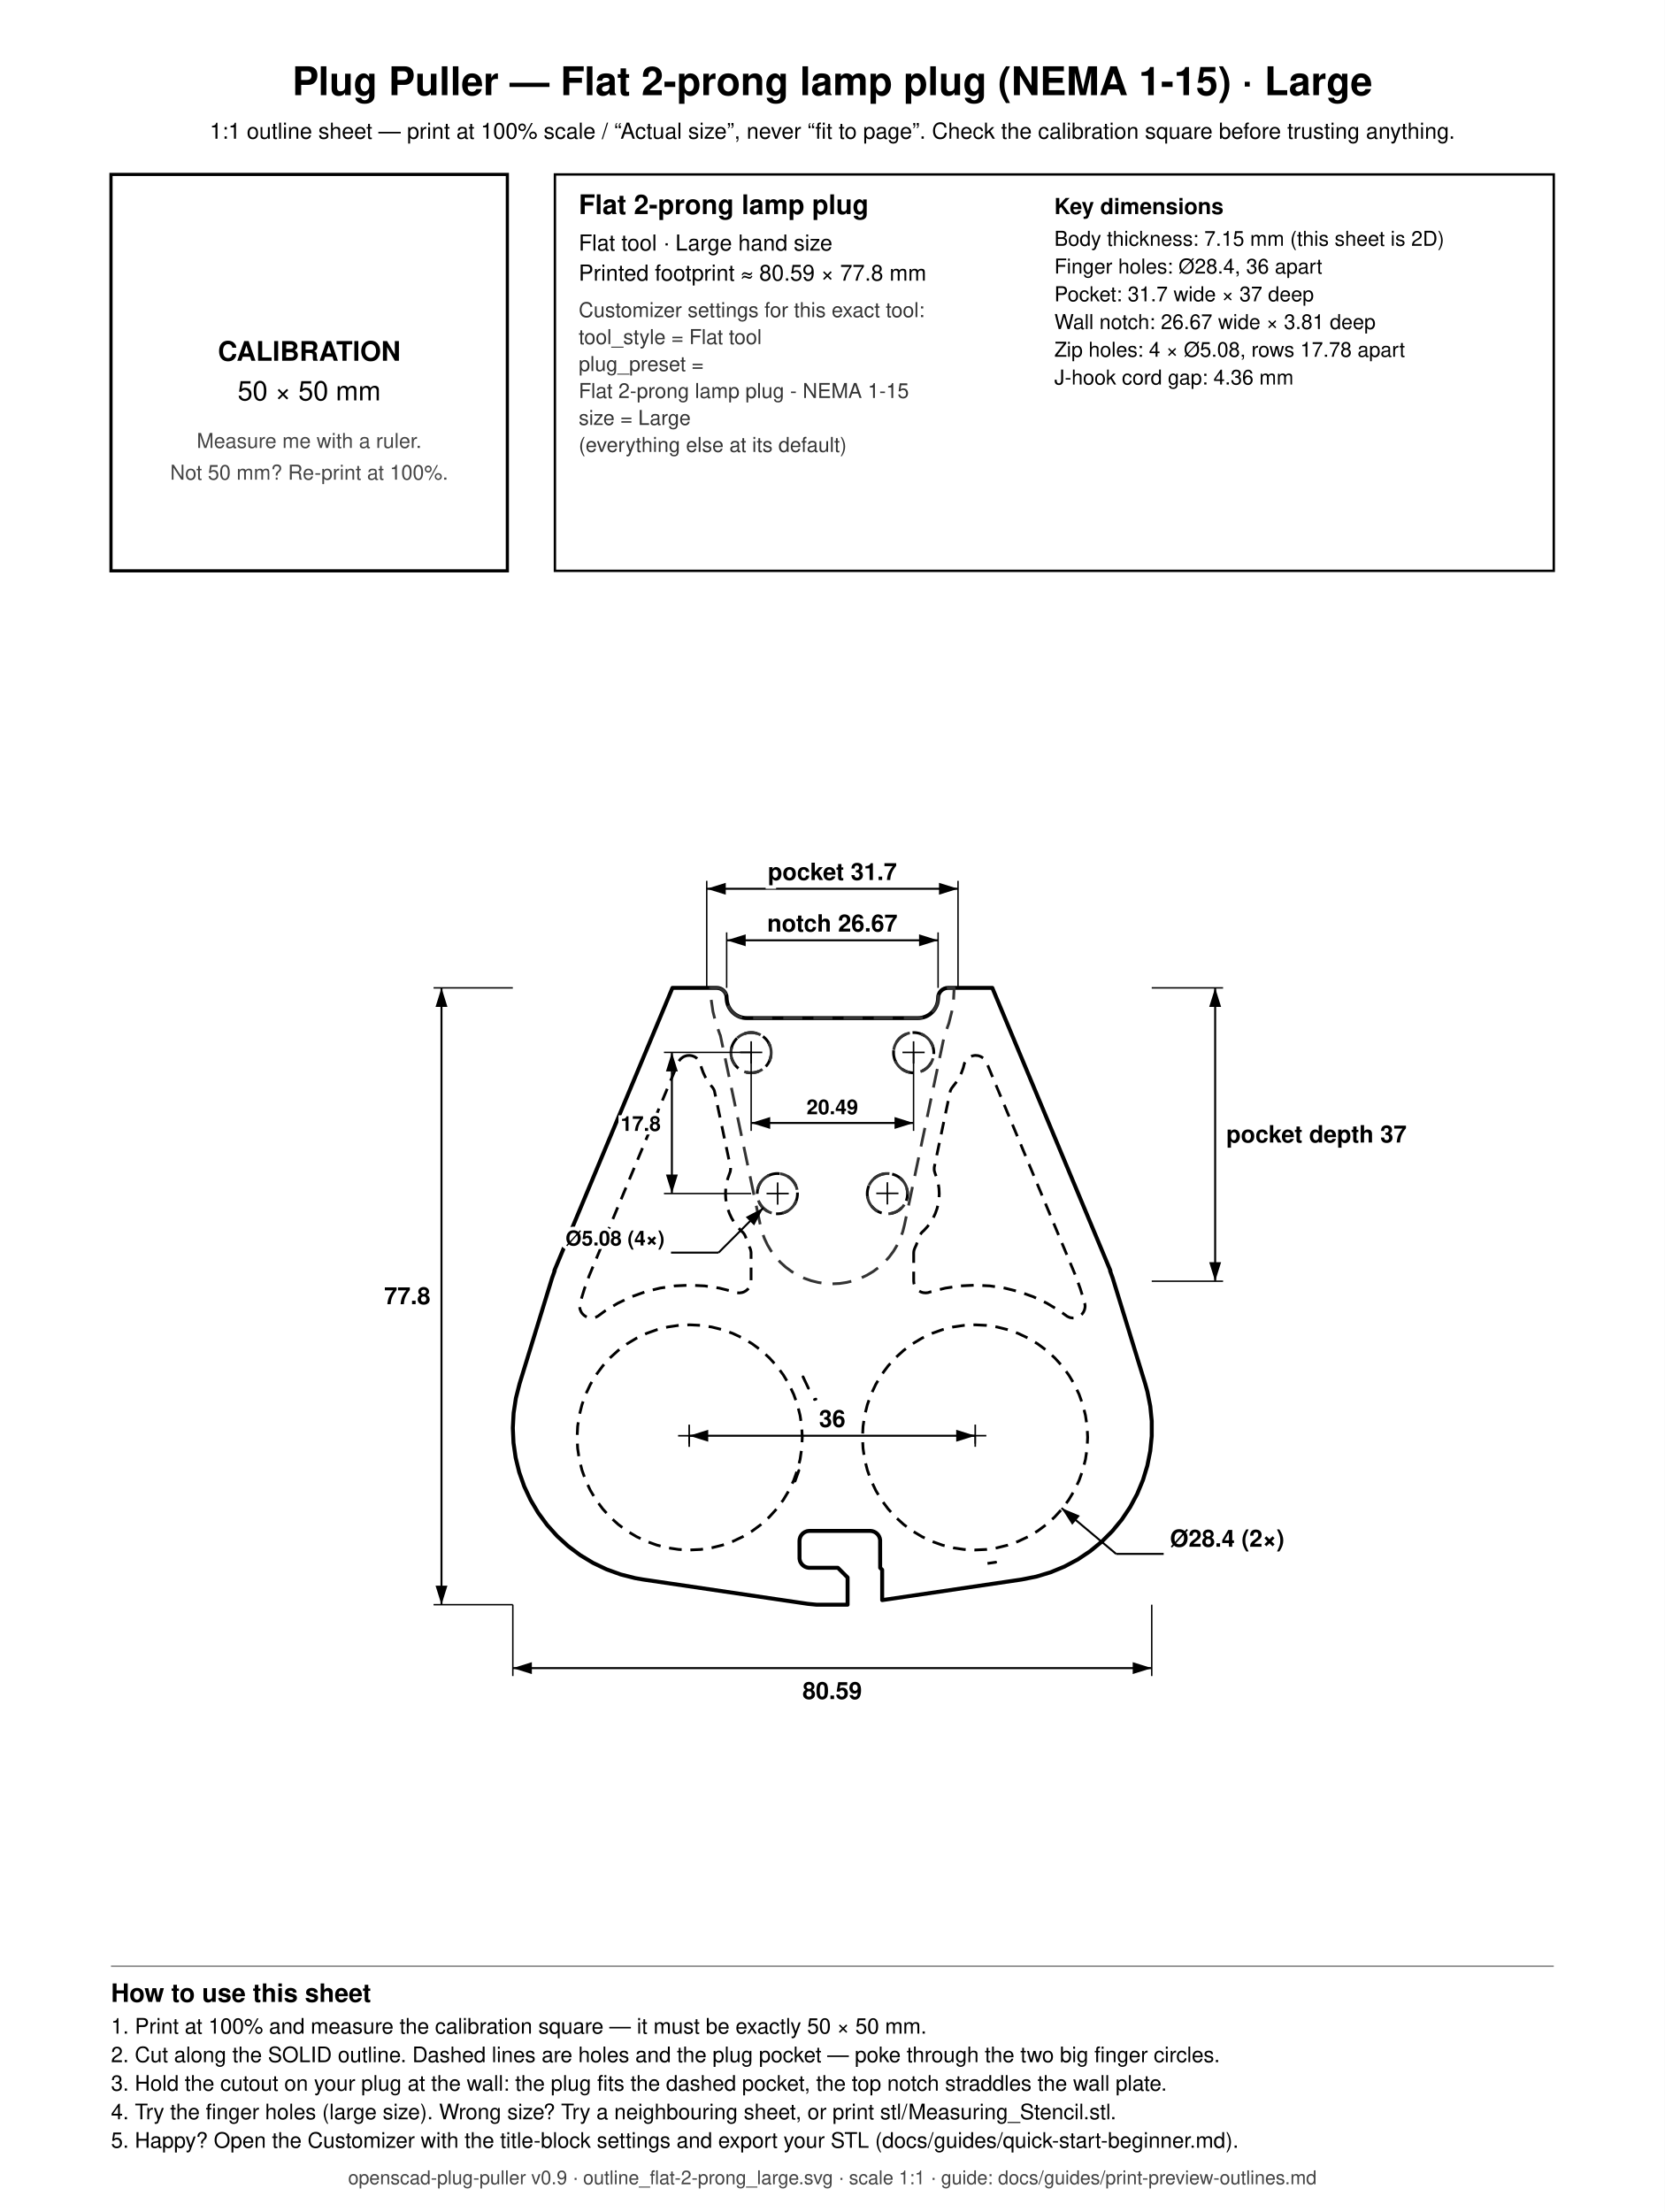
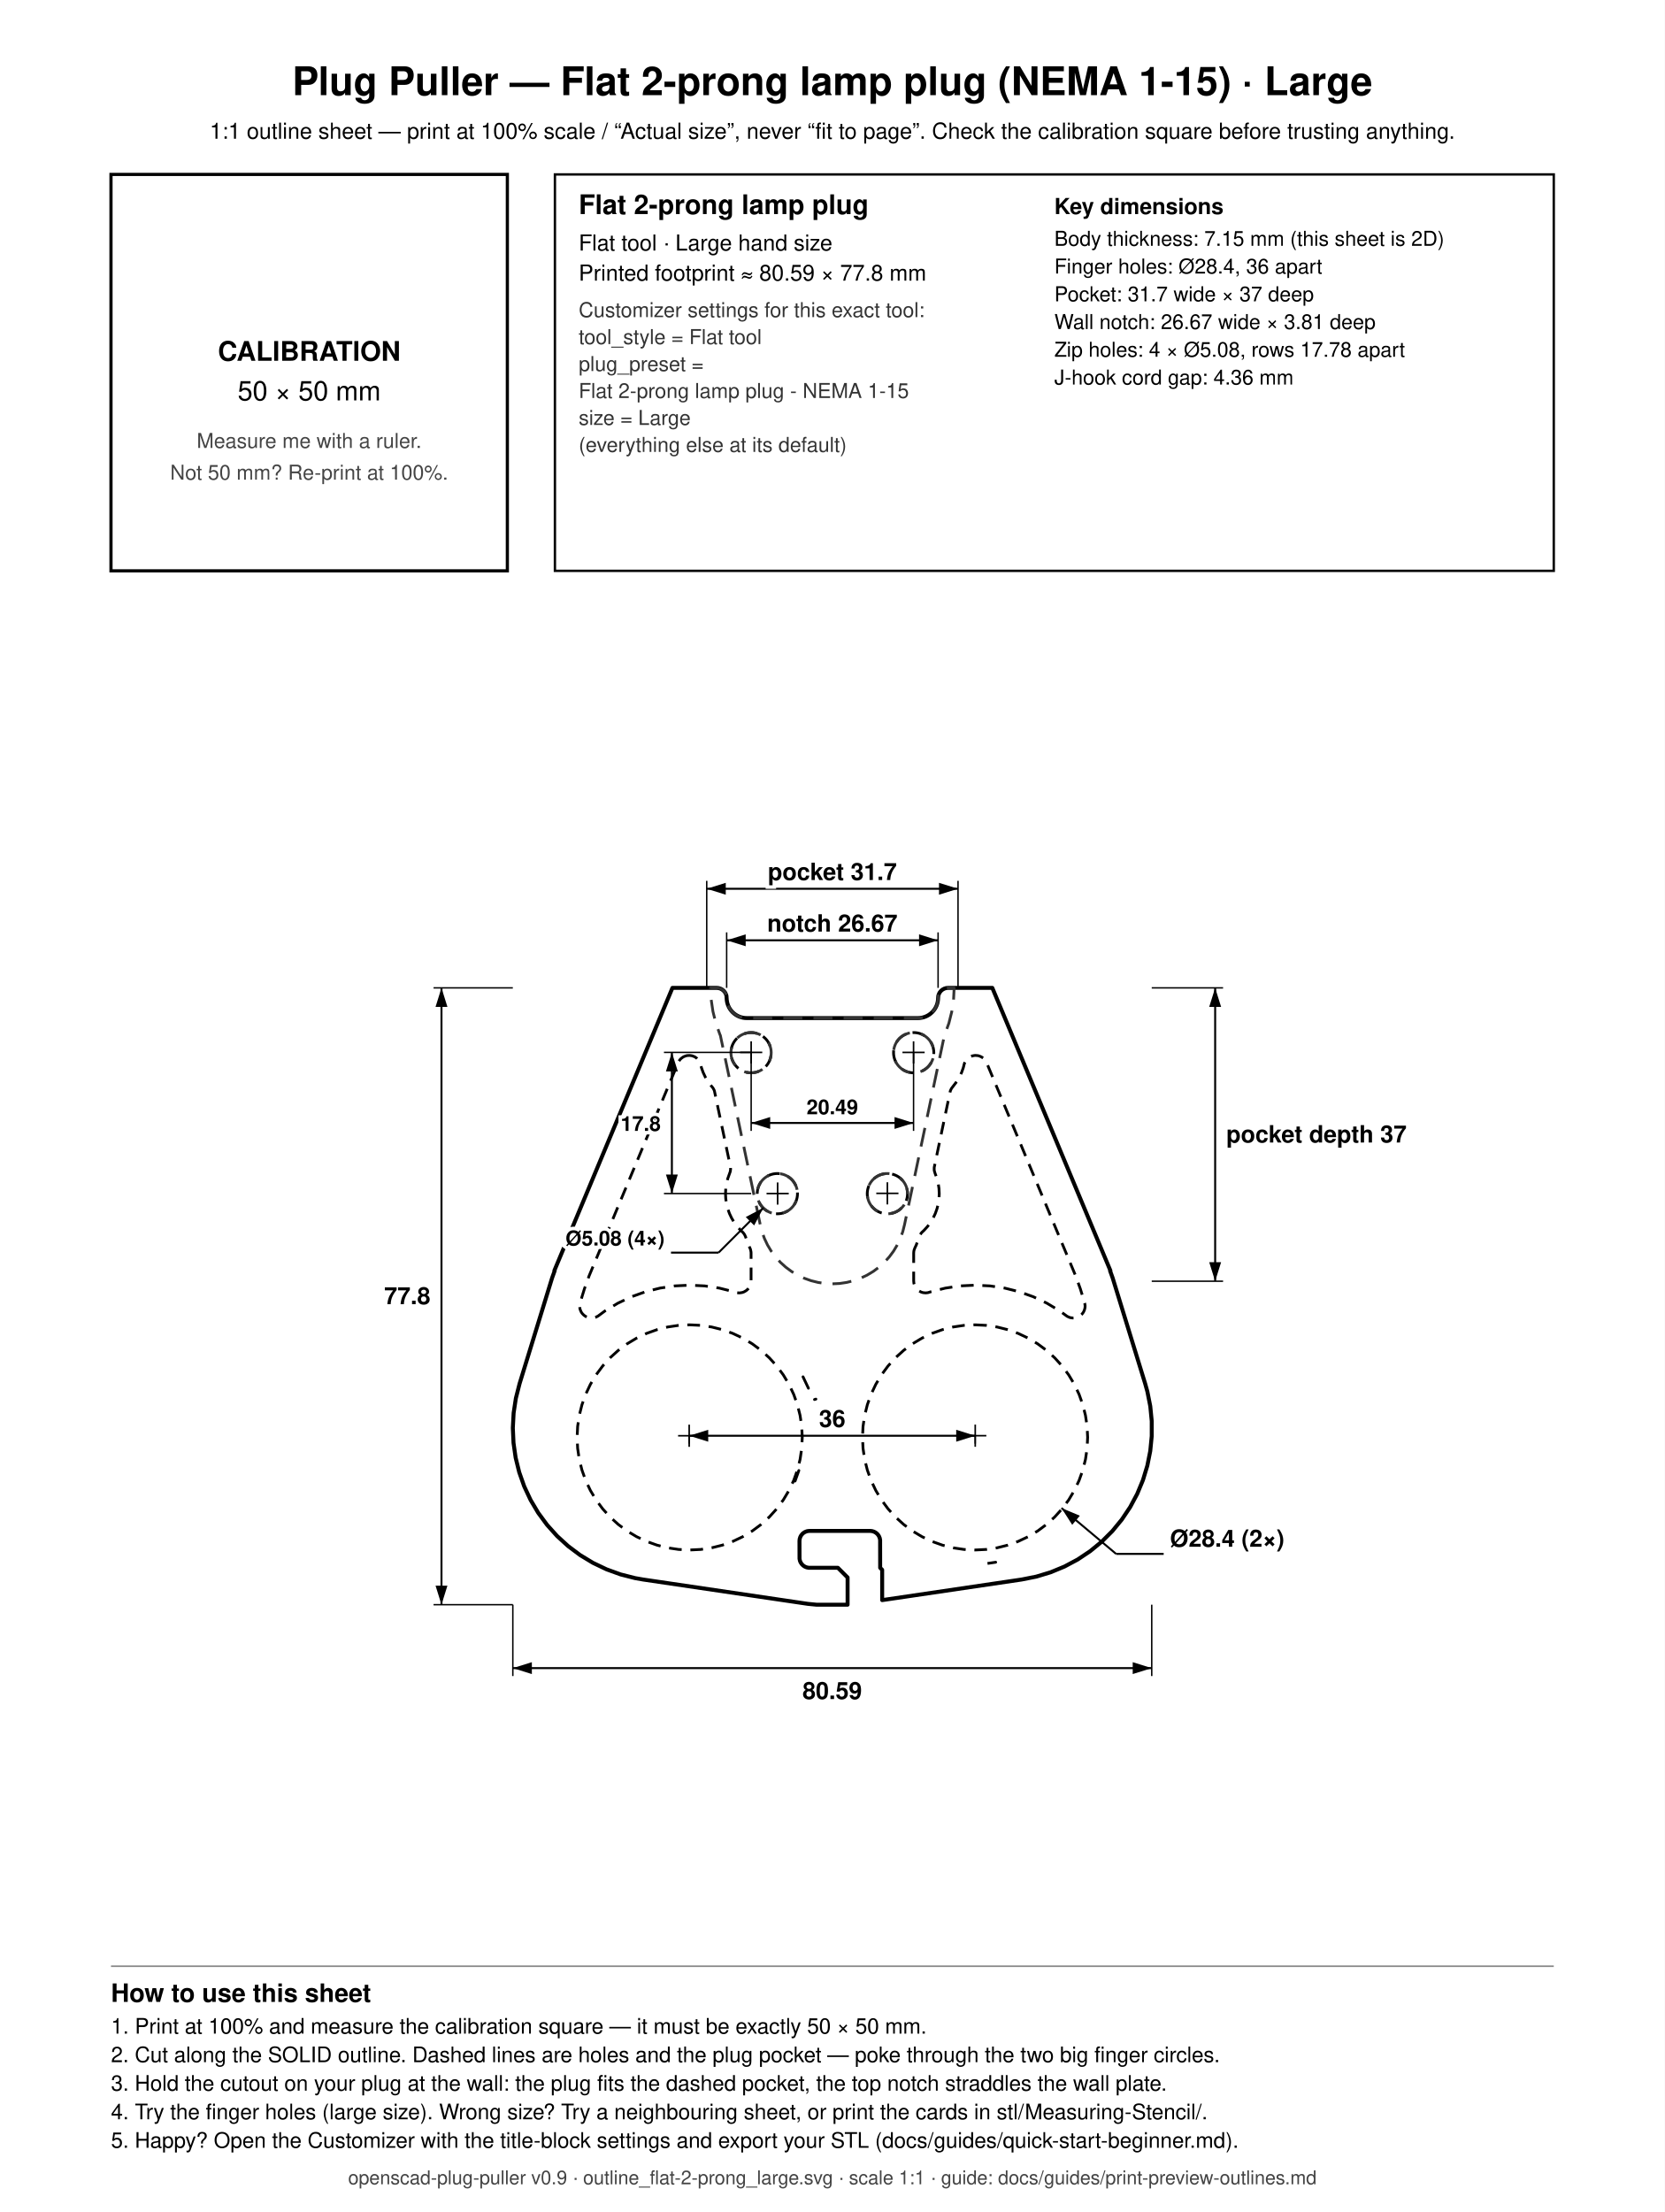
<svg xmlns="http://www.w3.org/2000/svg" width="210mm" height="279mm" viewBox="0 0 210 279">
  <rect x="0" y="0" width="210" height="279" fill="white" />
  <text x="105.000" y="12.000" font-family="Helvetica, Arial, sans-serif" font-size="5" font-weight="bold" text-anchor="middle" fill="black">Plug Puller — Flat 2-prong lamp plug (NEMA 1-15) · Large</text>
  <text x="105.000" y="17.500" font-family="Helvetica, Arial, sans-serif" font-size="2.8" font-weight="normal" text-anchor="middle" fill="black">1:1 outline sheet — print at 100% scale / “Actual size”, never “fit to page”. Check the calibration square before trusting anything.</text>
  <rect x="14" y="22" width="50" height="50" fill="none" stroke="black" stroke-width="0.4" />
  <text x="39.000" y="45.500" font-family="Helvetica, Arial, sans-serif" font-size="3.4" font-weight="bold" text-anchor="middle" fill="black">CALIBRATION</text>
  <text x="39.000" y="50.500" font-family="Helvetica, Arial, sans-serif" font-size="3.4" font-weight="normal" text-anchor="middle" fill="black">50 × 50 mm</text>
  <text x="39.000" y="56.500" font-family="Helvetica, Arial, sans-serif" font-size="2.6" font-weight="normal" text-anchor="middle" fill="#444444">Measure me with a ruler.</text>
  <text x="39.000" y="60.500" font-family="Helvetica, Arial, sans-serif" font-size="2.6" font-weight="normal" text-anchor="middle" fill="#444444">Not 50 mm? Re-print at 100%.</text>
  <rect x="70" y="22" width="126" height="50" fill="none" stroke="black" stroke-width="0.3" />
  <text x="73.000" y="27.000" font-family="Helvetica, Arial, sans-serif" font-size="3.4" font-weight="bold" text-anchor="start" fill="black">Flat 2-prong lamp plug</text>
  <text x="73.000" y="31.600" font-family="Helvetica, Arial, sans-serif" font-size="2.8" font-weight="normal" text-anchor="start" fill="black">Flat tool · Large hand size</text>
  <text x="73.000" y="35.400" font-family="Helvetica, Arial, sans-serif" font-size="2.8" font-weight="normal" text-anchor="start" fill="black">Printed footprint ≈ 80.59 × 77.8 mm</text>
  <text x="73.000" y="40.000" font-family="Helvetica, Arial, sans-serif" font-size="2.6" font-weight="normal" text-anchor="start" fill="#333333">Customizer settings for this exact tool:</text>
  <text x="73.000" y="43.400" font-family="Helvetica, Arial, sans-serif" font-size="2.6" font-weight="normal" text-anchor="start" fill="#333333">  tool_style = Flat tool</text>
  <text x="73.000" y="46.800" font-family="Helvetica, Arial, sans-serif" font-size="2.6" font-weight="normal" text-anchor="start" fill="#333333">  plug_preset =</text>
  <text x="73.000" y="50.200" font-family="Helvetica, Arial, sans-serif" font-size="2.6" font-weight="normal" text-anchor="start" fill="#333333">      Flat 2-prong lamp plug - NEMA 1-15</text>
  <text x="73.000" y="53.600" font-family="Helvetica, Arial, sans-serif" font-size="2.6" font-weight="normal" text-anchor="start" fill="#333333">  size = Large</text>
  <text x="73.000" y="57.000" font-family="Helvetica, Arial, sans-serif" font-size="2.6" font-weight="normal" text-anchor="start" fill="#333333">  (everything else at its default)</text>
  <text x="133.000" y="27.000" font-family="Helvetica, Arial, sans-serif" font-size="2.8" font-weight="bold" text-anchor="start" fill="black">Key dimensions</text>
  <text x="133.000" y="31.000" font-family="Helvetica, Arial, sans-serif" font-size="2.6" font-weight="normal" text-anchor="start" fill="black">Body thickness: 7.15 mm (this sheet is 2D)</text>
  <text x="133.000" y="34.500" font-family="Helvetica, Arial, sans-serif" font-size="2.6" font-weight="normal" text-anchor="start" fill="black">Finger holes: Ø28.4, 36 apart</text>
  <text x="133.000" y="38.000" font-family="Helvetica, Arial, sans-serif" font-size="2.6" font-weight="normal" text-anchor="start" fill="black">Pocket: 31.7 wide × 37 deep</text>
  <text x="133.000" y="41.500" font-family="Helvetica, Arial, sans-serif" font-size="2.6" font-weight="normal" text-anchor="start" fill="black">Wall notch: 26.67 wide × 3.81 deep</text>
  <text x="133.000" y="45.000" font-family="Helvetica, Arial, sans-serif" font-size="2.6" font-weight="normal" text-anchor="start" fill="black">Zip holes: 4 × Ø5.08, rows 17.78 apart</text>
  <text x="133.000" y="48.500" font-family="Helvetica, Arial, sans-serif" font-size="2.6" font-weight="normal" text-anchor="start" fill="black">J-hook cord gap: 4.36 mm</text>
  <line x1="14.000" y1="248.000" x2="196.000" y2="248.000" stroke="#888888" stroke-width="0.2" />
  <text x="14.000" y="252.500" font-family="Helvetica, Arial, sans-serif" font-size="3.2" font-weight="bold" text-anchor="start" fill="black">How to use this sheet</text>
  <text x="14.000" y="256.500" font-family="Helvetica, Arial, sans-serif" font-size="2.7" font-weight="normal" text-anchor="start" fill="black">1. Print at 100% and measure the calibration square — it must be exactly 50 × 50 mm.</text>
  <text x="14.000" y="260.100" font-family="Helvetica, Arial, sans-serif" font-size="2.7" font-weight="normal" text-anchor="start" fill="black">2. Cut along the SOLID outline. Dashed lines are holes and the plug pocket — poke through the two big finger circles.</text>
  <text x="14.000" y="263.700" font-family="Helvetica, Arial, sans-serif" font-size="2.7" font-weight="normal" text-anchor="start" fill="black">3. Hold the cutout on your plug at the wall: the plug fits the dashed pocket, the top notch straddles the wall plate.</text>
-   <text x="14.000" y="267.300" font-family="Helvetica, Arial, sans-serif" font-size="2.7" font-weight="normal" text-anchor="start" fill="black">4. Try the finger holes (large size). Wrong size? Try a neighbouring sheet, or print stl/Measuring_Stencil.stl.</text>
+   <text x="14.000" y="267.300" font-family="Helvetica, Arial, sans-serif" font-size="2.7" font-weight="normal" text-anchor="start" fill="black">4. Try the finger holes (large size). Wrong size? Try a neighbouring sheet, or print the cards in stl/Measuring-Stencil/.</text>
  <text x="14.000" y="270.900" font-family="Helvetica, Arial, sans-serif" font-size="2.7" font-weight="normal" text-anchor="start" fill="black">5. Happy? Open the Customizer with the title-block settings and export your STL (docs/guides/quick-start-beginner.md).</text>
  <text x="105.000" y="275.500" font-family="Helvetica, Arial, sans-serif" font-size="2.4" font-weight="normal" text-anchor="middle" fill="#444444">openscad-plug-puller v0.9 · outline_flat-2-prong_large.svg · scale 1:1 · guide: docs/guides/print-preview-outlines.md</text>
  <path d="M 65.076 176.353 L 65.542 174.522 L 69.650 161.170 L 69.973 160.275 L 69.925 160.275 L 84.825 124.600 L 90.395 124.600 L 90.643 124.624 L 90.881 124.697 L 91.101 124.814 L 91.293 124.972 L 91.451 125.164 L 91.515 125.271 L 91.610 125.501 L 91.641 125.622 L 91.677 126.119 L 91.714 126.366 L 91.774 126.607 L 91.858 126.842 L 91.965 127.067 L 92.093 127.281 L 92.242 127.481 L 92.409 127.666 L 92.594 127.833 L 92.794 127.982 L 93.008 128.110 L 93.233 128.217 L 93.468 128.301 L 93.709 128.361 L 93.956 128.398 L 94.205 128.410 L 115.795 128.410 L 116.044 128.398 L 116.291 128.361 L 116.532 128.301 L 116.767 128.217 L 116.992 128.110 L 117.206 127.982 L 117.406 127.833 L 117.591 127.666 L 117.758 127.481 L 117.907 127.281 L 118.035 127.067 L 118.142 126.842 L 118.226 126.607 L 118.286 126.366 L 118.323 126.119 L 118.359 125.622 L 118.390 125.501 L 118.485 125.271 L 118.549 125.164 L 118.707 124.972 L 118.899 124.814 L 119.119 124.697 L 119.357 124.624 L 119.605 124.600 L 125.175 124.600 L 140.075 160.275 L 140.027 160.275 L 140.350 161.170 L 144.458 174.522 L 144.735 175.517 L 145.102 177.370 L 145.286 179.250 L 145.285 181.139 L 145.099 183.019 L 144.729 184.871 L 144.179 186.679 L 143.455 188.424 L 142.564 190.089 L 141.513 191.659 L 140.314 193.119 L 138.977 194.454 L 137.516 195.651 L 135.945 196.700 L 134.278 197.589 L 132.533 198.311 L 130.724 198.858 L 128.871 199.226 L 111.281 201.823 L 111.281 197.999 L 111.029 197.747 L 111.023 194.239 L 110.974 193.995 L 110.879 193.765 L 110.786 193.618 L 110.657 193.465 L 110.465 193.307 L 110.245 193.190 L 110.007 193.118 L 109.759 193.093 L 102.120 193.093 L 101.872 193.118 L 101.751 193.148 L 101.521 193.243 L 101.314 193.382 L 101.222 193.465 L 101.064 193.658 L 101.000 193.765 L 100.947 193.877 L 100.874 194.116 L 100.850 194.363 L 100.856 196.601 L 100.905 196.845 L 100.947 196.963 L 101.000 197.075 L 101.138 197.282 L 101.314 197.458 L 101.521 197.597 L 101.751 197.692 L 101.996 197.741 L 105.697 197.747 L 106.919 198.968 L 106.919 202.400 L 102.990 202.400 L 101.901 202.293 L 81.129 199.226 L 80.112 199.047 L 78.281 198.581 L 76.505 197.938 L 74.800 197.123 L 73.184 196.146 L 71.671 195.015 L 70.276 193.740 L 69.013 192.336 L 67.893 190.814 L 66.929 189.190 L 66.128 187.479 L 65.498 185.698 L 65.046 183.863 L 64.777 181.994 L 64.691 180.107 L 64.791 178.220 L 65.076 176.353 Z" fill="none" stroke="black" stroke-width="0.5" stroke-linejoin="round" />
  <path d="M 114.284 130.430 L 114.059 130.537 L 113.845 130.665 L 113.645 130.813 L 113.460 130.981 L 113.293 131.165 L 113.144 131.366 L 113.016 131.579 L 112.910 131.805 L 112.826 132.039 L 112.765 132.281 L 112.728 132.528 L 112.716 132.777 L 112.728 133.026 L 112.765 133.272 L 112.826 133.514 L 112.910 133.749 L 113.016 133.974 L 113.144 134.188 L 113.293 134.388 L 113.460 134.573 L 113.645 134.740 L 113.845 134.889 L 114.059 135.017 L 114.284 135.123 L 114.519 135.207 L 114.761 135.268 L 115.007 135.304 L 115.256 135.317 L 115.505 135.304 L 115.752 135.268 L 115.994 135.207 L 116.228 135.123 L 116.454 135.017 L 116.667 134.889 L 116.868 134.740 L 117.052 134.573 L 117.220 134.388 L 117.368 134.188 L 117.496 133.974 L 117.603 133.749 L 117.687 133.514 L 117.747 133.272 L 117.784 133.026 L 117.796 132.777 L 117.784 132.528 L 117.747 132.281 L 117.687 132.039 L 117.603 131.805 L 117.496 131.579 L 117.368 131.366 L 117.220 131.165 L 117.052 130.981 L 116.868 130.813 L 116.667 130.665 L 116.454 130.537 L 116.228 130.430 L 115.994 130.346 L 115.752 130.286 L 115.505 130.249 L 115.256 130.237 L 115.007 130.249 L 114.761 130.286 L 114.519 130.346 L 114.284 130.430 Z" fill="none" stroke="black" stroke-width="0.35" stroke-linejoin="round" stroke-dasharray="1.6,1.1" />
  <path d="M 111.692 148.029 L 111.445 148.066 L 111.203 148.126 L 110.968 148.210 L 110.743 148.317 L 110.529 148.445 L 110.329 148.593 L 110.144 148.761 L 109.977 148.945 L 109.829 149.146 L 109.700 149.359 L 109.594 149.585 L 109.510 149.819 L 109.449 150.061 L 109.413 150.308 L 109.400 150.557 L 109.413 150.806 L 109.449 151.052 L 109.510 151.294 L 109.594 151.529 L 109.700 151.754 L 109.829 151.968 L 109.977 152.168 L 110.144 152.353 L 110.329 152.520 L 110.529 152.669 L 110.743 152.797 L 110.968 152.903 L 111.203 152.987 L 111.445 153.048 L 111.692 153.084 L 111.940 153.097 L 112.189 153.084 L 112.436 153.048 L 112.678 152.987 L 112.912 152.903 L 113.138 152.797 L 113.352 152.669 L 113.552 152.520 L 113.737 152.353 L 113.904 152.168 L 114.052 151.968 L 114.181 151.754 L 114.287 151.529 L 114.371 151.294 L 114.432 151.052 L 114.468 150.806 L 114.480 150.557 L 114.468 150.308 L 114.432 150.061 L 114.371 149.819 L 114.287 149.585 L 114.181 149.359 L 114.052 149.146 L 113.904 148.945 L 113.737 148.761 L 113.552 148.593 L 113.352 148.445 L 113.138 148.317 L 112.912 148.210 L 112.678 148.126 L 112.436 148.066 L 112.189 148.029 L 111.940 148.017 L 111.692 148.029 Z" fill="none" stroke="black" stroke-width="0.35" stroke-linejoin="round" stroke-dasharray="1.6,1.1" />
  <path d="M 100.406 149.585 L 100.300 149.359 L 100.171 149.146 L 100.023 148.945 L 99.856 148.761 L 99.671 148.593 L 99.471 148.445 L 99.257 148.317 L 99.032 148.210 L 98.797 148.126 L 98.555 148.066 L 98.308 148.029 L 98.060 148.017 L 97.811 148.029 L 97.564 148.066 L 97.322 148.126 L 97.088 148.210 L 96.862 148.317 L 96.648 148.445 L 96.448 148.593 L 96.263 148.761 L 96.096 148.945 L 95.948 149.146 L 95.819 149.359 L 95.713 149.585 L 95.629 149.819 L 95.568 150.061 L 95.532 150.308 L 95.520 150.557 L 95.532 150.806 L 95.568 151.052 L 95.629 151.294 L 95.713 151.529 L 95.819 151.754 L 95.948 151.968 L 96.096 152.168 L 96.263 152.353 L 96.448 152.520 L 96.648 152.669 L 96.862 152.797 L 97.088 152.903 L 97.322 152.987 L 97.564 153.048 L 97.811 153.084 L 98.060 153.097 L 98.308 153.084 L 98.555 153.048 L 98.797 152.987 L 99.032 152.903 L 99.257 152.797 L 99.471 152.669 L 99.671 152.520 L 99.856 152.353 L 100.023 152.168 L 100.171 151.968 L 100.300 151.754 L 100.406 151.529 L 100.490 151.294 L 100.551 151.052 L 100.587 150.806 L 100.600 150.557 L 100.587 150.308 L 100.551 150.061 L 100.490 149.819 L 100.406 149.585 Z" fill="none" stroke="black" stroke-width="0.35" stroke-linejoin="round" stroke-dasharray="1.6,1.1" />
  <path d="M 115.301 157.692 L 115.272 157.837 L 115.256 158.057 L 115.256 161.573 L 115.285 161.866 L 115.370 162.147 L 115.433 162.281 L 115.509 162.407 L 115.696 162.634 L 115.923 162.821 L 116.182 162.959 L 116.321 163.009 L 116.464 163.045 L 116.756 163.073 L 117.049 163.045 L 117.427 162.927 L 119.254 162.469 L 121.118 162.192 L 123.000 162.100 L 124.882 162.192 L 126.746 162.469 L 128.573 162.927 L 130.348 163.562 L 132.051 164.367 L 133.667 165.336 L 134.609 166.025 L 134.875 166.151 L 135.015 166.194 L 135.306 166.237 L 135.600 166.222 L 135.885 166.151 L 136.151 166.025 L 136.274 165.944 L 136.491 165.746 L 136.667 165.510 L 136.792 165.244 L 136.864 164.959 L 136.878 164.812 L 136.878 164.665 L 136.835 164.374 L 136.282 162.569 L 135.692 160.938 L 124.459 134.042 L 124.395 133.910 L 124.231 133.666 L 124.023 133.458 L 123.778 133.296 L 123.506 133.184 L 123.363 133.148 L 123.070 133.121 L 122.923 133.128 L 122.635 133.186 L 122.364 133.300 L 122.238 133.376 L 122.011 133.563 L 121.912 133.672 L 121.825 133.791 L 121.687 134.051 L 121.638 134.189 L 121.515 134.675 L 121.298 135.279 L 121.024 135.860 L 120.694 136.410 L 120.022 137.288 L 119.896 137.554 L 119.841 137.750 L 117.847 147.247 L 117.844 147.541 L 117.863 147.687 L 117.946 147.969 L 118.199 148.658 L 118.355 149.281 L 118.449 149.916 L 118.480 150.557 L 118.449 151.198 L 118.355 151.833 L 118.199 152.455 L 117.983 153.059 L 117.708 153.640 L 117.378 154.190 L 116.996 154.706 L 116.565 155.181 L 116.264 155.464 L 116.089 155.700 L 115.963 155.966 L 115.581 157.033 L 115.400 157.416 L 115.301 157.692 Z" fill="none" stroke="black" stroke-width="0.35" stroke-linejoin="round" stroke-dasharray="1.6,1.1" />
  <path d="M 108.844 162.543 L 108.844 162.543 L 108.844 162.543 L 108.844 162.543 Z" fill="none" stroke="black" stroke-width="0.35" stroke-linejoin="round" stroke-dasharray="1.6,1.1" />
  <path d="M 109.701 193.077 L 109.701 193.077 L 109.701 193.077 L 109.701 193.077 Z" fill="none" stroke="black" stroke-width="0.35" stroke-linejoin="round" stroke-dasharray="1.6,1.1" />
  <path d="M 86.999 133.122 L 86.705 133.137 L 86.561 133.165 L 86.284 133.265 L 86.154 133.334 L 85.918 133.509 L 85.814 133.613 L 85.721 133.727 L 85.569 133.979 L 74.308 160.938 L 73.718 162.569 L 73.186 164.298 L 73.150 164.440 L 73.120 164.733 L 73.148 165.026 L 73.183 165.169 L 73.294 165.441 L 73.370 165.567 L 73.457 165.686 L 73.664 165.894 L 73.908 166.059 L 74.041 166.122 L 74.322 166.209 L 74.614 166.239 L 74.907 166.211 L 75.189 166.127 L 75.448 165.989 L 76.333 165.336 L 77.949 164.367 L 79.652 163.562 L 81.427 162.927 L 83.254 162.469 L 85.118 162.192 L 87.000 162.100 L 88.882 162.192 L 90.746 162.469 L 92.573 162.927 L 92.879 163.029 L 93.170 163.072 L 93.317 163.072 L 93.608 163.029 L 93.749 162.986 L 93.885 162.929 L 94.137 162.778 L 94.355 162.581 L 94.449 162.467 L 94.530 162.345 L 94.656 162.079 L 94.728 161.794 L 94.744 161.573 L 94.744 158.057 L 94.737 157.910 L 94.679 157.621 L 94.630 157.483 L 94.419 157.033 L 94.037 155.966 L 93.911 155.700 L 93.736 155.464 L 93.435 155.181 L 93.004 154.706 L 92.622 154.190 L 92.292 153.640 L 92.017 153.059 L 91.801 152.455 L 91.645 151.833 L 91.551 151.198 L 91.520 150.557 L 91.551 149.916 L 91.645 149.281 L 91.801 148.658 L 92.117 147.775 L 92.160 147.485 L 92.146 147.191 L 90.122 137.608 L 90.071 137.470 L 89.929 137.212 L 89.688 136.926 L 89.306 136.410 L 88.976 135.860 L 88.702 135.279 L 88.485 134.675 L 88.338 134.115 L 88.281 133.979 L 88.130 133.727 L 87.933 133.509 L 87.697 133.334 L 87.567 133.265 L 87.290 133.165 L 86.999 133.122 Z" fill="none" stroke="black" stroke-width="0.35" stroke-linejoin="round" stroke-dasharray="1.6,1.1" />
  <path d="M 82.878 167.711 L 81.566 168.181 L 80.306 168.777 L 79.111 169.493 L 77.992 170.323 L 76.959 171.259 L 76.023 172.292 L 75.193 173.411 L 74.477 174.606 L 73.881 175.866 L 73.411 177.178 L 73.073 178.530 L 72.868 179.908 L 72.800 181.300 L 72.868 182.692 L 73.073 184.070 L 73.411 185.422 L 73.881 186.734 L 74.477 187.994 L 75.193 189.189 L 76.023 190.308 L 76.959 191.341 L 77.992 192.277 L 79.111 193.107 L 80.306 193.823 L 81.566 194.419 L 82.878 194.889 L 84.230 195.227 L 85.608 195.432 L 87.000 195.500 L 88.392 195.432 L 89.770 195.227 L 91.122 194.889 L 92.434 194.419 L 93.694 193.823 L 94.889 193.107 L 96.008 192.277 L 97.041 191.341 L 97.977 190.308 L 98.807 189.189 L 99.523 187.994 L 100.119 186.734 L 100.589 185.422 L 100.927 184.070 L 101.132 182.692 L 101.200 181.300 L 101.132 179.908 L 100.927 178.530 L 100.589 177.178 L 100.119 175.866 L 99.523 174.606 L 98.807 173.411 L 97.977 172.292 L 97.041 171.259 L 96.008 170.323 L 94.889 169.493 L 93.694 168.777 L 92.434 168.181 L 91.122 167.711 L 89.770 167.373 L 88.392 167.168 L 87.000 167.100 L 85.608 167.168 L 84.230 167.373 L 82.878 167.711 Z" fill="none" stroke="black" stroke-width="0.35" stroke-linejoin="round" stroke-dasharray="1.6,1.1" />
  <path d="M 74.752 196.765 L 74.752 196.765 L 74.752 196.765 L 74.752 196.765 Z" fill="none" stroke="black" stroke-width="0.35" stroke-linejoin="round" stroke-dasharray="1.6,1.1" />
  <path d="M 72.001 191.803 L 72.001 191.803 L 72.001 191.803 L 72.001 191.803 Z" fill="none" stroke="black" stroke-width="0.35" stroke-linejoin="round" stroke-dasharray="1.6,1.1" />
  <path d="M 72.448 161.736 L 72.448 161.736 L 72.448 161.736 L 72.448 161.736 Z" fill="none" stroke="black" stroke-width="0.35" stroke-linejoin="round" stroke-dasharray="1.6,1.1" />
  <path d="M 70.705 161.513 L 70.705 161.513 L 70.705 161.513 L 70.705 161.513 Z" fill="none" stroke="black" stroke-width="0.35" stroke-linejoin="round" stroke-dasharray="1.6,1.1" />
  <path d="M 75.215 169.470 L 75.215 169.470 L 75.215 169.470 L 75.215 169.470 Z" fill="none" stroke="black" stroke-width="0.35" stroke-linejoin="round" stroke-dasharray="1.6,1.1" />
  <path d="M 95.481 130.346 L 95.239 130.286 L 94.993 130.249 L 94.744 130.237 L 94.495 130.249 L 94.248 130.286 L 94.006 130.346 L 93.772 130.430 L 93.546 130.537 L 93.333 130.665 L 93.132 130.813 L 92.948 130.981 L 92.780 131.165 L 92.632 131.366 L 92.504 131.579 L 92.397 131.805 L 92.313 132.039 L 92.253 132.281 L 92.216 132.528 L 92.204 132.777 L 92.216 133.026 L 92.253 133.272 L 92.313 133.514 L 92.397 133.749 L 92.504 133.974 L 92.632 134.188 L 92.780 134.388 L 92.948 134.573 L 93.132 134.740 L 93.333 134.889 L 93.546 135.017 L 93.772 135.123 L 94.006 135.207 L 94.248 135.268 L 94.495 135.304 L 94.744 135.317 L 94.993 135.304 L 95.239 135.268 L 95.481 135.207 L 95.716 135.123 L 95.941 135.017 L 96.155 134.889 L 96.355 134.740 L 96.540 134.573 L 96.707 134.388 L 96.856 134.188 L 96.984 133.974 L 97.090 133.749 L 97.174 133.514 L 97.235 133.272 L 97.272 133.026 L 97.284 132.777 L 97.272 132.528 L 97.235 132.281 L 97.174 132.039 L 97.090 131.805 L 96.984 131.579 L 96.856 131.366 L 96.707 131.165 L 96.540 130.981 L 96.355 130.813 L 96.155 130.665 L 95.941 130.537 L 95.716 130.430 L 95.481 130.346 Z" fill="none" stroke="black" stroke-width="0.35" stroke-linejoin="round" stroke-dasharray="1.6,1.1" />
  <path d="M 96.173 153.523 L 96.173 153.523 L 96.173 153.523 L 96.173 153.523 Z" fill="none" stroke="black" stroke-width="0.35" stroke-linejoin="round" stroke-dasharray="1.6,1.1" />
  <path d="M 96.084 153.616 L 96.084 153.616 L 96.084 153.616 L 96.084 153.616 Z" fill="none" stroke="black" stroke-width="0.35" stroke-linejoin="round" stroke-dasharray="1.6,1.1" />
  <path d="M 90.884 133.620 L 90.884 133.620 L 90.884 133.620 L 90.884 133.620 Z" fill="none" stroke="black" stroke-width="0.35" stroke-linejoin="round" stroke-dasharray="1.6,1.1" />
  <path d="M 93.707 150.985 L 93.707 150.985 L 93.707 150.985 L 93.707 150.985 Z" fill="none" stroke="black" stroke-width="0.35" stroke-linejoin="round" stroke-dasharray="1.6,1.1" />
  <path d="M 89.672 125.244 L 89.672 125.244 L 89.672 125.244 L 89.672 125.244 Z" fill="none" stroke="black" stroke-width="0.35" stroke-linejoin="round" stroke-dasharray="1.6,1.1" />
  <path d="M 95.068 148.116 L 95.068 148.116 L 95.068 148.116 L 95.068 148.116 Z" fill="none" stroke="black" stroke-width="0.35" stroke-linejoin="round" stroke-dasharray="1.6,1.1" />
  <path d="M 93.694 164.593 L 93.694 164.593 L 93.694 164.593 L 93.694 164.593 Z" fill="none" stroke="black" stroke-width="0.35" stroke-linejoin="round" stroke-dasharray="1.6,1.1" />
  <path d="M 100.168 193.156 L 100.168 193.156 L 100.168 193.156 L 100.168 193.156 Z" fill="none" stroke="black" stroke-width="0.35" stroke-linejoin="round" stroke-dasharray="1.6,1.1" />
  <path d="M 100.158 193.104 L 100.158 193.104 L 100.158 193.104 L 100.158 193.104 Z" fill="none" stroke="black" stroke-width="0.35" stroke-linejoin="round" stroke-dasharray="1.6,1.1" />
  <path d="M 100.771 185.477 L 100.295 186.807 L 100.771 185.477 L 100.771 185.477 Z" fill="none" stroke="black" stroke-width="0.35" stroke-linejoin="round" stroke-dasharray="1.6,1.1" />
  <path d="M 98.786 166.755 L 98.786 166.755 L 98.786 166.755 L 98.786 166.755 Z" fill="none" stroke="black" stroke-width="0.35" stroke-linejoin="round" stroke-dasharray="1.6,1.1" />
  <path d="M 95.354 165.998 L 95.354 165.998 L 95.354 165.998 L 95.354 165.998 Z" fill="none" stroke="black" stroke-width="0.35" stroke-linejoin="round" stroke-dasharray="1.6,1.1" />
  <path d="M 95.330 166.028 L 95.330 166.028 L 95.330 166.028 L 95.330 166.028 Z" fill="none" stroke="black" stroke-width="0.35" stroke-linejoin="round" stroke-dasharray="1.6,1.1" />
  <path d="M 101.298 173.658 L 101.978 175.096 L 101.978 175.096 L 101.298 173.658 Z" fill="none" stroke="black" stroke-width="0.35" stroke-linejoin="round" stroke-dasharray="1.6,1.1" />
  <path d="M 104.647 165.266 L 104.647 165.266 L 104.647 165.266 L 104.647 165.266 Z" fill="none" stroke="black" stroke-width="0.35" stroke-linejoin="round" stroke-dasharray="1.6,1.1" />
  <path d="M 102.746 176.523 L 102.836 176.496 L 102.921 176.470 L 102.746 176.523 Z" fill="none" stroke="black" stroke-width="0.35" stroke-linejoin="round" stroke-dasharray="1.6,1.1" />
  <path d="M 124.392 167.168 L 123.000 167.100 L 121.608 167.168 L 120.230 167.373 L 118.878 167.711 L 117.566 168.181 L 116.306 168.777 L 115.111 169.493 L 113.992 170.323 L 112.959 171.259 L 112.023 172.292 L 111.193 173.411 L 110.477 174.606 L 109.881 175.866 L 109.411 177.178 L 109.073 178.530 L 108.868 179.908 L 108.800 181.300 L 108.868 182.692 L 109.073 184.070 L 109.411 185.422 L 109.881 186.734 L 110.477 187.994 L 111.193 189.189 L 112.023 190.308 L 112.959 191.341 L 113.992 192.277 L 115.111 193.107 L 116.306 193.823 L 117.566 194.419 L 118.878 194.889 L 120.230 195.227 L 121.608 195.432 L 123.000 195.500 L 124.392 195.432 L 125.770 195.227 L 127.122 194.889 L 128.434 194.419 L 129.694 193.823 L 130.889 193.107 L 132.008 192.277 L 133.041 191.341 L 133.977 190.308 L 134.807 189.189 L 135.523 187.994 L 136.119 186.734 L 136.589 185.422 L 136.927 184.070 L 137.132 182.692 L 137.200 181.300 L 137.132 179.908 L 136.927 178.530 L 136.589 177.178 L 136.119 175.866 L 135.523 174.606 L 134.807 173.411 L 133.977 172.292 L 133.041 171.259 L 132.008 170.323 L 130.889 169.493 L 129.694 168.777 L 128.434 168.181 L 127.122 167.711 L 125.770 167.373 L 124.392 167.168 Z" fill="none" stroke="black" stroke-width="0.35" stroke-linejoin="round" stroke-dasharray="1.6,1.1" />
  <path d="M 124.566 197.197 L 124.566 197.197 L 125.600 197.044 L 124.566 197.197 Z" fill="none" stroke="black" stroke-width="0.35" stroke-linejoin="round" stroke-dasharray="1.6,1.1" />
  <path d="M 139.678 190.453 L 139.678 190.453 L 139.678 190.453 L 139.678 190.453 Z" fill="none" stroke="black" stroke-width="0.35" stroke-linejoin="round" stroke-dasharray="1.6,1.1" />
  <path d="M 138.720 169.146 L 138.720 169.146 L 138.720 169.146 L 138.720 169.146 Z" fill="none" stroke="black" stroke-width="0.35" stroke-linejoin="round" stroke-dasharray="1.6,1.1" />
  <path d="M 89.618 124.660 L 89.628 124.619 L 89.667 124.600 L 90.393 124.600 L 90.643 124.625 L 90.885 124.699 L 91.100 124.814 L 91.289 124.969 L 91.453 125.168 L 91.515 125.271 L 91.610 125.501 L 91.640 125.622 L 91.677 126.118 L 91.714 126.364 L 91.774 126.606 L 91.858 126.841 L 91.966 127.068 L 92.094 127.282 L 92.241 127.480 L 92.408 127.665 L 92.593 127.833 L 92.793 127.981 L 93.007 128.109 L 93.232 128.216 L 93.467 128.300 L 93.708 128.361 L 93.955 128.398 L 94.206 128.410 L 115.794 128.410 L 116.045 128.398 L 116.292 128.361 L 116.533 128.300 L 116.768 128.216 L 116.993 128.109 L 117.207 127.981 L 117.405 127.834 L 117.590 127.667 L 117.758 127.482 L 117.906 127.282 L 118.034 127.068 L 118.142 126.841 L 118.226 126.606 L 118.286 126.364 L 118.323 126.118 L 118.360 125.622 L 118.390 125.501 L 118.485 125.271 L 118.547 125.168 L 118.711 124.969 L 118.900 124.814 L 119.115 124.699 L 119.357 124.625 L 119.607 124.600 L 120.333 124.600 L 120.377 124.627 L 120.349 124.816 L 120.286 126.098 L 120.064 127.589 L 119.698 129.051 L 119.192 130.466 L 119.131 130.595 L 114.100 154.469 L 113.880 155.346 L 113.573 156.204 L 113.183 157.027 L 112.715 157.808 L 112.172 158.539 L 111.564 159.210 L 110.889 159.822 L 110.158 160.365 L 109.377 160.833 L 108.554 161.223 L 107.696 161.530 L 106.813 161.751 L 105.912 161.885 L 105.002 161.930 L 104.093 161.886 L 103.192 161.752 L 102.308 161.531 L 101.451 161.225 L 100.627 160.836 L 99.846 160.368 L 99.115 159.825 L 98.440 159.214 L 97.828 158.539 L 97.285 157.808 L 96.817 157.027 L 96.425 156.199 L 96.120 155.346 L 95.900 154.469 L 90.869 130.595 L 90.808 130.466 L 90.302 129.051 L 89.936 127.589 L 89.714 126.098 L 89.651 124.816 L 89.618 124.660 Z" fill="none" stroke="#333333" stroke-width="0.35" stroke-linejoin="round" stroke-dasharray="2.4,1.4" />
  <path d="M 114.060 130.536 L 113.846 130.664 L 113.646 130.813 L 113.461 130.980 L 113.294 131.164 L 113.145 131.365 L 113.017 131.578 L 112.910 131.804 L 112.826 132.038 L 112.765 132.280 L 112.729 132.527 L 112.716 132.775 L 112.728 133.024 L 112.765 133.271 L 112.825 133.513 L 112.909 133.748 L 113.016 133.973 L 113.144 134.187 L 113.292 134.387 L 113.459 134.572 L 113.644 134.739 L 113.844 134.888 L 114.058 135.016 L 114.283 135.123 L 114.518 135.207 L 114.759 135.268 L 115.006 135.304 L 115.255 135.317 L 115.504 135.305 L 115.751 135.268 L 115.992 135.208 L 116.227 135.124 L 116.452 135.017 L 116.666 134.889 L 116.867 134.741 L 117.051 134.574 L 117.219 134.389 L 117.367 134.189 L 117.496 133.975 L 117.602 133.750 L 117.686 133.515 L 117.747 133.273 L 117.784 133.027 L 117.796 132.778 L 117.784 132.529 L 117.748 132.282 L 117.687 132.041 L 117.603 131.806 L 117.497 131.580 L 117.369 131.367 L 117.220 131.166 L 117.053 130.982 L 116.868 130.814 L 116.668 130.665 L 116.455 130.537 L 116.229 130.431 L 115.995 130.346 L 115.753 130.286 L 115.506 130.249 L 115.257 130.237 L 115.008 130.249 L 114.762 130.285 L 114.520 130.346 L 114.285 130.430 L 114.060 130.536 Z" fill="none" stroke="#333333" stroke-width="0.35" stroke-linejoin="round" stroke-dasharray="2.4,1.4" />
  <path d="M 111.446 148.065 L 111.204 148.126 L 110.970 148.210 L 110.744 148.316 L 110.530 148.444 L 110.330 148.593 L 110.145 148.760 L 109.978 148.944 L 109.829 149.145 L 109.701 149.358 L 109.594 149.584 L 109.510 149.818 L 109.450 150.060 L 109.413 150.307 L 109.401 150.555 L 109.413 150.804 L 109.449 151.051 L 109.510 151.293 L 109.593 151.528 L 109.700 151.753 L 109.828 151.967 L 109.976 152.167 L 110.144 152.352 L 110.328 152.519 L 110.528 152.668 L 110.742 152.796 L 110.967 152.903 L 111.202 152.987 L 111.444 153.048 L 111.690 153.084 L 111.939 153.097 L 112.188 153.085 L 112.435 153.048 L 112.677 152.988 L 112.911 152.904 L 113.137 152.797 L 113.351 152.669 L 113.551 152.521 L 113.736 152.354 L 113.903 152.169 L 114.052 151.969 L 114.180 151.755 L 114.287 151.530 L 114.371 151.295 L 114.431 151.053 L 114.468 150.807 L 114.480 150.558 L 114.468 150.309 L 114.432 150.062 L 114.371 149.821 L 114.288 149.586 L 114.181 149.360 L 114.053 149.147 L 113.905 148.946 L 113.737 148.762 L 113.553 148.594 L 113.353 148.445 L 113.139 148.317 L 112.914 148.211 L 112.679 148.126 L 112.437 148.066 L 112.191 148.029 L 111.942 148.017 L 111.693 148.029 L 111.446 148.065 Z" fill="none" stroke="#333333" stroke-width="0.35" stroke-linejoin="round" stroke-dasharray="2.4,1.4" />
  <path d="M 100.300 149.360 L 100.172 149.147 L 100.024 148.946 L 99.856 148.762 L 99.672 148.594 L 99.472 148.445 L 99.258 148.317 L 99.033 148.211 L 98.798 148.126 L 98.556 148.066 L 98.310 148.029 L 98.061 148.017 L 97.812 148.029 L 97.565 148.065 L 97.323 148.126 L 97.089 148.210 L 96.863 148.316 L 96.649 148.444 L 96.449 148.593 L 96.264 148.760 L 96.097 148.944 L 95.948 149.145 L 95.820 149.358 L 95.713 149.584 L 95.629 149.818 L 95.569 150.060 L 95.532 150.307 L 95.520 150.555 L 95.532 150.804 L 95.568 151.051 L 95.629 151.293 L 95.712 151.528 L 95.819 151.753 L 95.947 151.967 L 96.095 152.167 L 96.263 152.352 L 96.447 152.519 L 96.647 152.668 L 96.861 152.796 L 97.086 152.903 L 97.321 152.987 L 97.563 153.048 L 97.809 153.084 L 98.058 153.097 L 98.307 153.085 L 98.554 153.048 L 98.796 152.988 L 99.030 152.904 L 99.256 152.797 L 99.470 152.669 L 99.670 152.521 L 99.855 152.354 L 100.022 152.169 L 100.171 151.969 L 100.299 151.755 L 100.406 151.530 L 100.490 151.295 L 100.550 151.053 L 100.587 150.807 L 100.599 150.558 L 100.587 150.309 L 100.551 150.062 L 100.490 149.821 L 100.407 149.586 L 100.300 149.360 Z" fill="none" stroke="#333333" stroke-width="0.35" stroke-linejoin="round" stroke-dasharray="2.4,1.4" />
  <path d="M 95.241 130.286 L 94.994 130.249 L 94.745 130.237 L 94.496 130.249 L 94.249 130.285 L 94.008 130.346 L 93.773 130.430 L 93.548 130.536 L 93.334 130.664 L 93.133 130.813 L 92.949 130.980 L 92.781 131.164 L 92.633 131.365 L 92.504 131.578 L 92.398 131.804 L 92.314 132.038 L 92.253 132.280 L 92.216 132.527 L 92.204 132.775 L 92.216 133.024 L 92.252 133.271 L 92.313 133.513 L 92.397 133.748 L 92.503 133.973 L 92.631 134.187 L 92.780 134.387 L 92.947 134.572 L 93.132 134.739 L 93.332 134.888 L 93.545 135.016 L 93.771 135.123 L 94.005 135.207 L 94.247 135.268 L 94.494 135.304 L 94.743 135.317 L 94.992 135.305 L 95.238 135.268 L 95.480 135.208 L 95.715 135.124 L 95.940 135.017 L 96.154 134.889 L 96.354 134.741 L 96.539 134.574 L 96.706 134.389 L 96.855 134.189 L 96.983 133.975 L 97.090 133.750 L 97.174 133.515 L 97.235 133.273 L 97.271 133.027 L 97.284 132.778 L 97.272 132.529 L 97.235 132.282 L 97.175 132.041 L 97.091 131.806 L 96.984 131.580 L 96.856 131.367 L 96.708 131.166 L 96.541 130.982 L 96.356 130.814 L 96.156 130.665 L 95.942 130.537 L 95.717 130.431 L 95.482 130.346 L 95.241 130.286 Z" fill="none" stroke="#333333" stroke-width="0.35" stroke-linejoin="round" stroke-dasharray="2.4,1.4" />
  <line x1="85.537" y1="181.091" x2="88.337" y2="181.091" stroke="black" stroke-width="0.2" />
  <line x1="86.937" y1="179.691" x2="86.937" y2="182.491" stroke="black" stroke-width="0.2" />
  <line x1="121.621" y1="181.083" x2="124.421" y2="181.083" stroke="black" stroke-width="0.2" />
  <line x1="123.021" y1="179.683" x2="123.021" y2="182.483" stroke="black" stroke-width="0.2" />
  <line x1="96.696" y1="150.542" x2="99.496" y2="150.542" stroke="black" stroke-width="0.2" />
  <line x1="98.096" y1="149.142" x2="98.096" y2="151.942" stroke="black" stroke-width="0.2" />
  <line x1="110.537" y1="150.518" x2="113.337" y2="150.518" stroke="black" stroke-width="0.2" />
  <line x1="111.937" y1="149.118" x2="111.937" y2="151.918" stroke="black" stroke-width="0.2" />
  <line x1="93.355" y1="132.739" x2="96.155" y2="132.739" stroke="black" stroke-width="0.2" />
  <line x1="94.755" y1="131.339" x2="94.755" y2="134.139" stroke="black" stroke-width="0.2" />
  <line x1="113.841" y1="132.741" x2="116.641" y2="132.741" stroke="black" stroke-width="0.2" />
  <line x1="115.241" y1="131.341" x2="115.241" y2="134.141" stroke="black" stroke-width="0.2" />
  <line x1="64.691" y1="124.600" x2="54.691" y2="124.600" stroke="black" stroke-width="0.18" />
  <line x1="64.691" y1="202.400" x2="54.691" y2="202.400" stroke="black" stroke-width="0.18" />
  <line x1="55.691" y1="124.600" x2="55.691" y2="202.400" stroke="black" stroke-width="0.25" />
  <polygon points="55.691,124.600 56.441,127.000 54.941,127.000" fill="black" />
  <polygon points="55.691,202.400 54.941,200.000 56.441,200.000" fill="black" />
  <text x="54.291" y="164.500" font-family="Helvetica, Arial, sans-serif" font-size="3" font-weight="bold" text-anchor="end" fill="black" paint-order="stroke" stroke="white" stroke-width="0.9">77.8</text>
  <line x1="64.691" y1="202.400" x2="64.691" y2="211.400" stroke="black" stroke-width="0.18" />
  <line x1="145.286" y1="202.400" x2="145.286" y2="211.400" stroke="black" stroke-width="0.18" />
  <line x1="64.691" y1="210.400" x2="145.286" y2="210.400" stroke="black" stroke-width="0.25" />
  <polygon points="64.691,210.400 67.091,209.650 67.091,211.150" fill="black" />
  <polygon points="145.286,210.400 142.886,211.150 142.886,209.650" fill="black" />
  <text x="104.989" y="214.300" font-family="Helvetica, Arial, sans-serif" font-size="3" font-weight="bold" text-anchor="middle" fill="black" paint-order="stroke" stroke="white" stroke-width="0.9">80.59</text>
  <line x1="91.665" y1="124.600" x2="91.665" y2="117.600" stroke="black" stroke-width="0.18" />
  <line x1="118.335" y1="124.600" x2="118.335" y2="117.600" stroke="black" stroke-width="0.18" />
  <line x1="91.665" y1="118.600" x2="118.335" y2="118.600" stroke="black" stroke-width="0.25" />
  <polygon points="91.665,118.600 94.065,117.850 94.065,119.350" fill="black" />
  <polygon points="118.335,118.600 115.935,119.350 115.935,117.850" fill="black" />
  <text x="105.000" y="117.500" font-family="Helvetica, Arial, sans-serif" font-size="3" font-weight="bold" text-anchor="middle" fill="black" paint-order="stroke" stroke="white" stroke-width="0.9">notch 26.67</text>
  <line x1="89.150" y1="124.600" x2="89.150" y2="111.100" stroke="black" stroke-width="0.18" />
  <line x1="120.850" y1="124.600" x2="120.850" y2="111.100" stroke="black" stroke-width="0.18" />
  <line x1="89.150" y1="112.100" x2="120.850" y2="112.100" stroke="black" stroke-width="0.25" />
  <polygon points="89.150,112.100 91.550,111.350 91.550,112.850" fill="black" />
  <polygon points="120.850,112.100 118.450,112.850 118.450,111.350" fill="black" />
  <text x="105.000" y="111.000" font-family="Helvetica, Arial, sans-serif" font-size="3" font-weight="bold" text-anchor="middle" fill="black" paint-order="stroke" stroke="white" stroke-width="0.9">pocket 31.7</text>
  <line x1="145.286" y1="124.600" x2="154.286" y2="124.600" stroke="black" stroke-width="0.18" />
  <line x1="145.286" y1="161.600" x2="154.286" y2="161.600" stroke="black" stroke-width="0.18" />
  <line x1="153.286" y1="124.600" x2="153.286" y2="161.600" stroke="black" stroke-width="0.25" />
  <polygon points="153.286,124.600 154.036,127.000 152.536,127.000" fill="black" />
  <polygon points="153.286,161.600 152.536,159.200 154.036,159.200" fill="black" />
  <text x="154.686" y="144.100" font-family="Helvetica, Arial, sans-serif" font-size="3" font-weight="bold" text-anchor="start" fill="black" paint-order="stroke" stroke="white" stroke-width="0.9">pocket depth 37</text>
  <line x1="86.937" y1="181.091" x2="86.937" y2="182.091" stroke="black" stroke-width="0.18" />
  <line x1="123.021" y1="181.091" x2="123.021" y2="182.091" stroke="black" stroke-width="0.18" />
  <line x1="86.937" y1="181.091" x2="123.021" y2="181.091" stroke="black" stroke-width="0.25" />
  <polygon points="86.937,181.091 89.337,180.341 89.337,181.841" fill="black" />
  <polygon points="123.021,181.091 120.621,181.841 120.621,180.341" fill="black" />
  <text x="104.979" y="179.991" font-family="Helvetica, Arial, sans-serif" font-size="3" font-weight="bold" text-anchor="middle" fill="black" paint-order="stroke" stroke="white" stroke-width="0.9">36</text>
  <line x1="133.897" y1="190.209" x2="140.792" y2="195.994" stroke="black" stroke-width="0.25" />
  <polygon points="133.897,190.209 136.218,191.177 135.254,192.326" fill="black" />
  <line x1="140.792" y1="195.994" x2="146.792" y2="195.994" stroke="black" stroke-width="0.25" />
  <text x="147.592" y="195.094" font-family="Helvetica, Arial, sans-serif" font-size="3" font-weight="bold" text-anchor="start" fill="black" paint-order="stroke" stroke="white" stroke-width="0.9">Ø28.4 (2×)</text>
  <line x1="94.755" y1="132.739" x2="94.755" y2="142.641" stroke="black" stroke-width="0.18" />
  <line x1="115.241" y1="132.739" x2="115.241" y2="142.641" stroke="black" stroke-width="0.18" />
  <line x1="94.755" y1="141.641" x2="115.241" y2="141.641" stroke="black" stroke-width="0.25" />
  <polygon points="94.755,141.641 97.155,140.891 97.155,142.391" fill="black" />
  <polygon points="115.241,141.641 112.841,142.391 112.841,140.891" fill="black" />
  <text x="104.998" y="140.541" font-family="Helvetica, Arial, sans-serif" font-size="2.6" font-weight="bold" text-anchor="middle" fill="black" paint-order="stroke" stroke="white" stroke-width="0.9">20.49</text>
  <line x1="94.755" y1="132.739" x2="83.755" y2="132.739" stroke="black" stroke-width="0.18" />
  <line x1="94.755" y1="150.542" x2="83.755" y2="150.542" stroke="black" stroke-width="0.18" />
  <line x1="84.755" y1="132.739" x2="84.755" y2="150.542" stroke="black" stroke-width="0.25" />
  <polygon points="84.755,132.739 85.505,135.139 84.005,135.139" fill="black" />
  <polygon points="84.755,150.542 84.005,148.142 85.505,148.142" fill="black" />
  <text x="83.355" y="142.641" font-family="Helvetica, Arial, sans-serif" font-size="2.6" font-weight="bold" text-anchor="end" fill="black" paint-order="stroke" stroke="white" stroke-width="0.9">17.8</text>
  <line x1="96.300" y1="152.337" x2="90.643" y2="157.994" stroke="black" stroke-width="0.25" />
  <polygon points="96.300,152.337 95.133,154.565 94.073,153.504" fill="black" />
  <line x1="90.643" y1="157.994" x2="84.643" y2="157.994" stroke="black" stroke-width="0.25" />
  <text x="83.843" y="157.094" font-family="Helvetica, Arial, sans-serif" font-size="2.6" font-weight="bold" text-anchor="end" fill="black" paint-order="stroke" stroke="white" stroke-width="0.9">Ø5.08 (4×)</text>
</svg>
